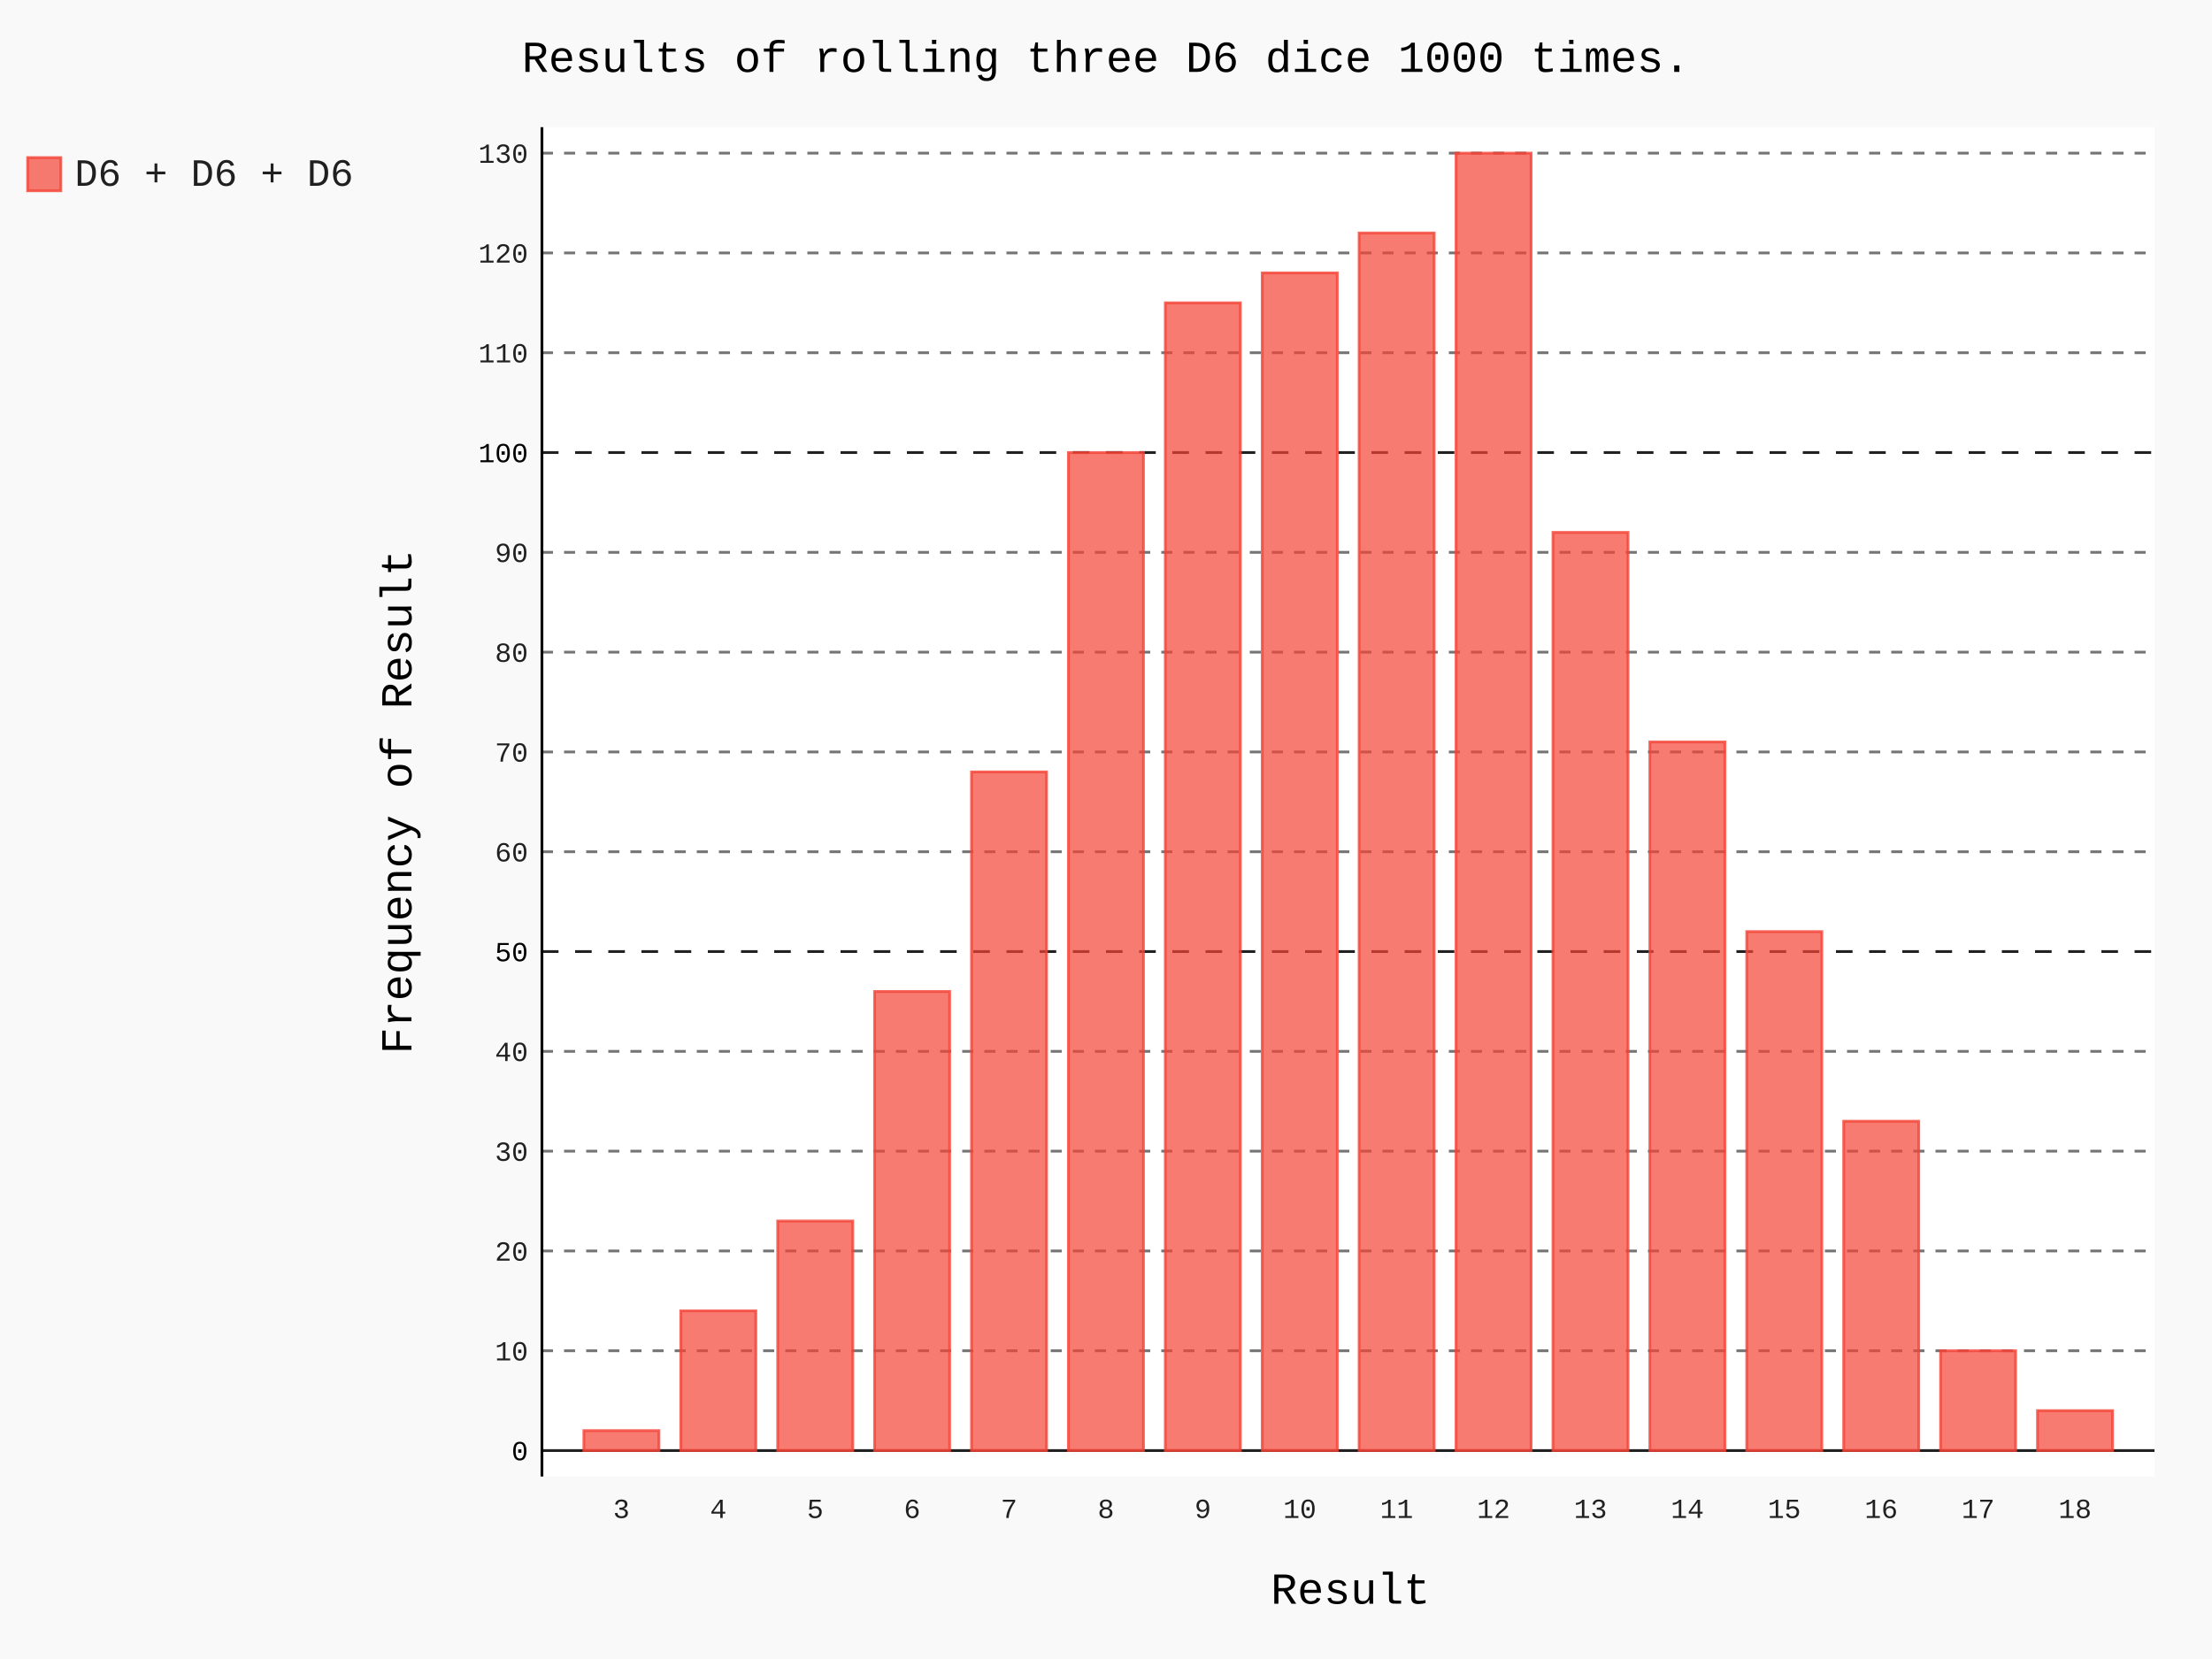
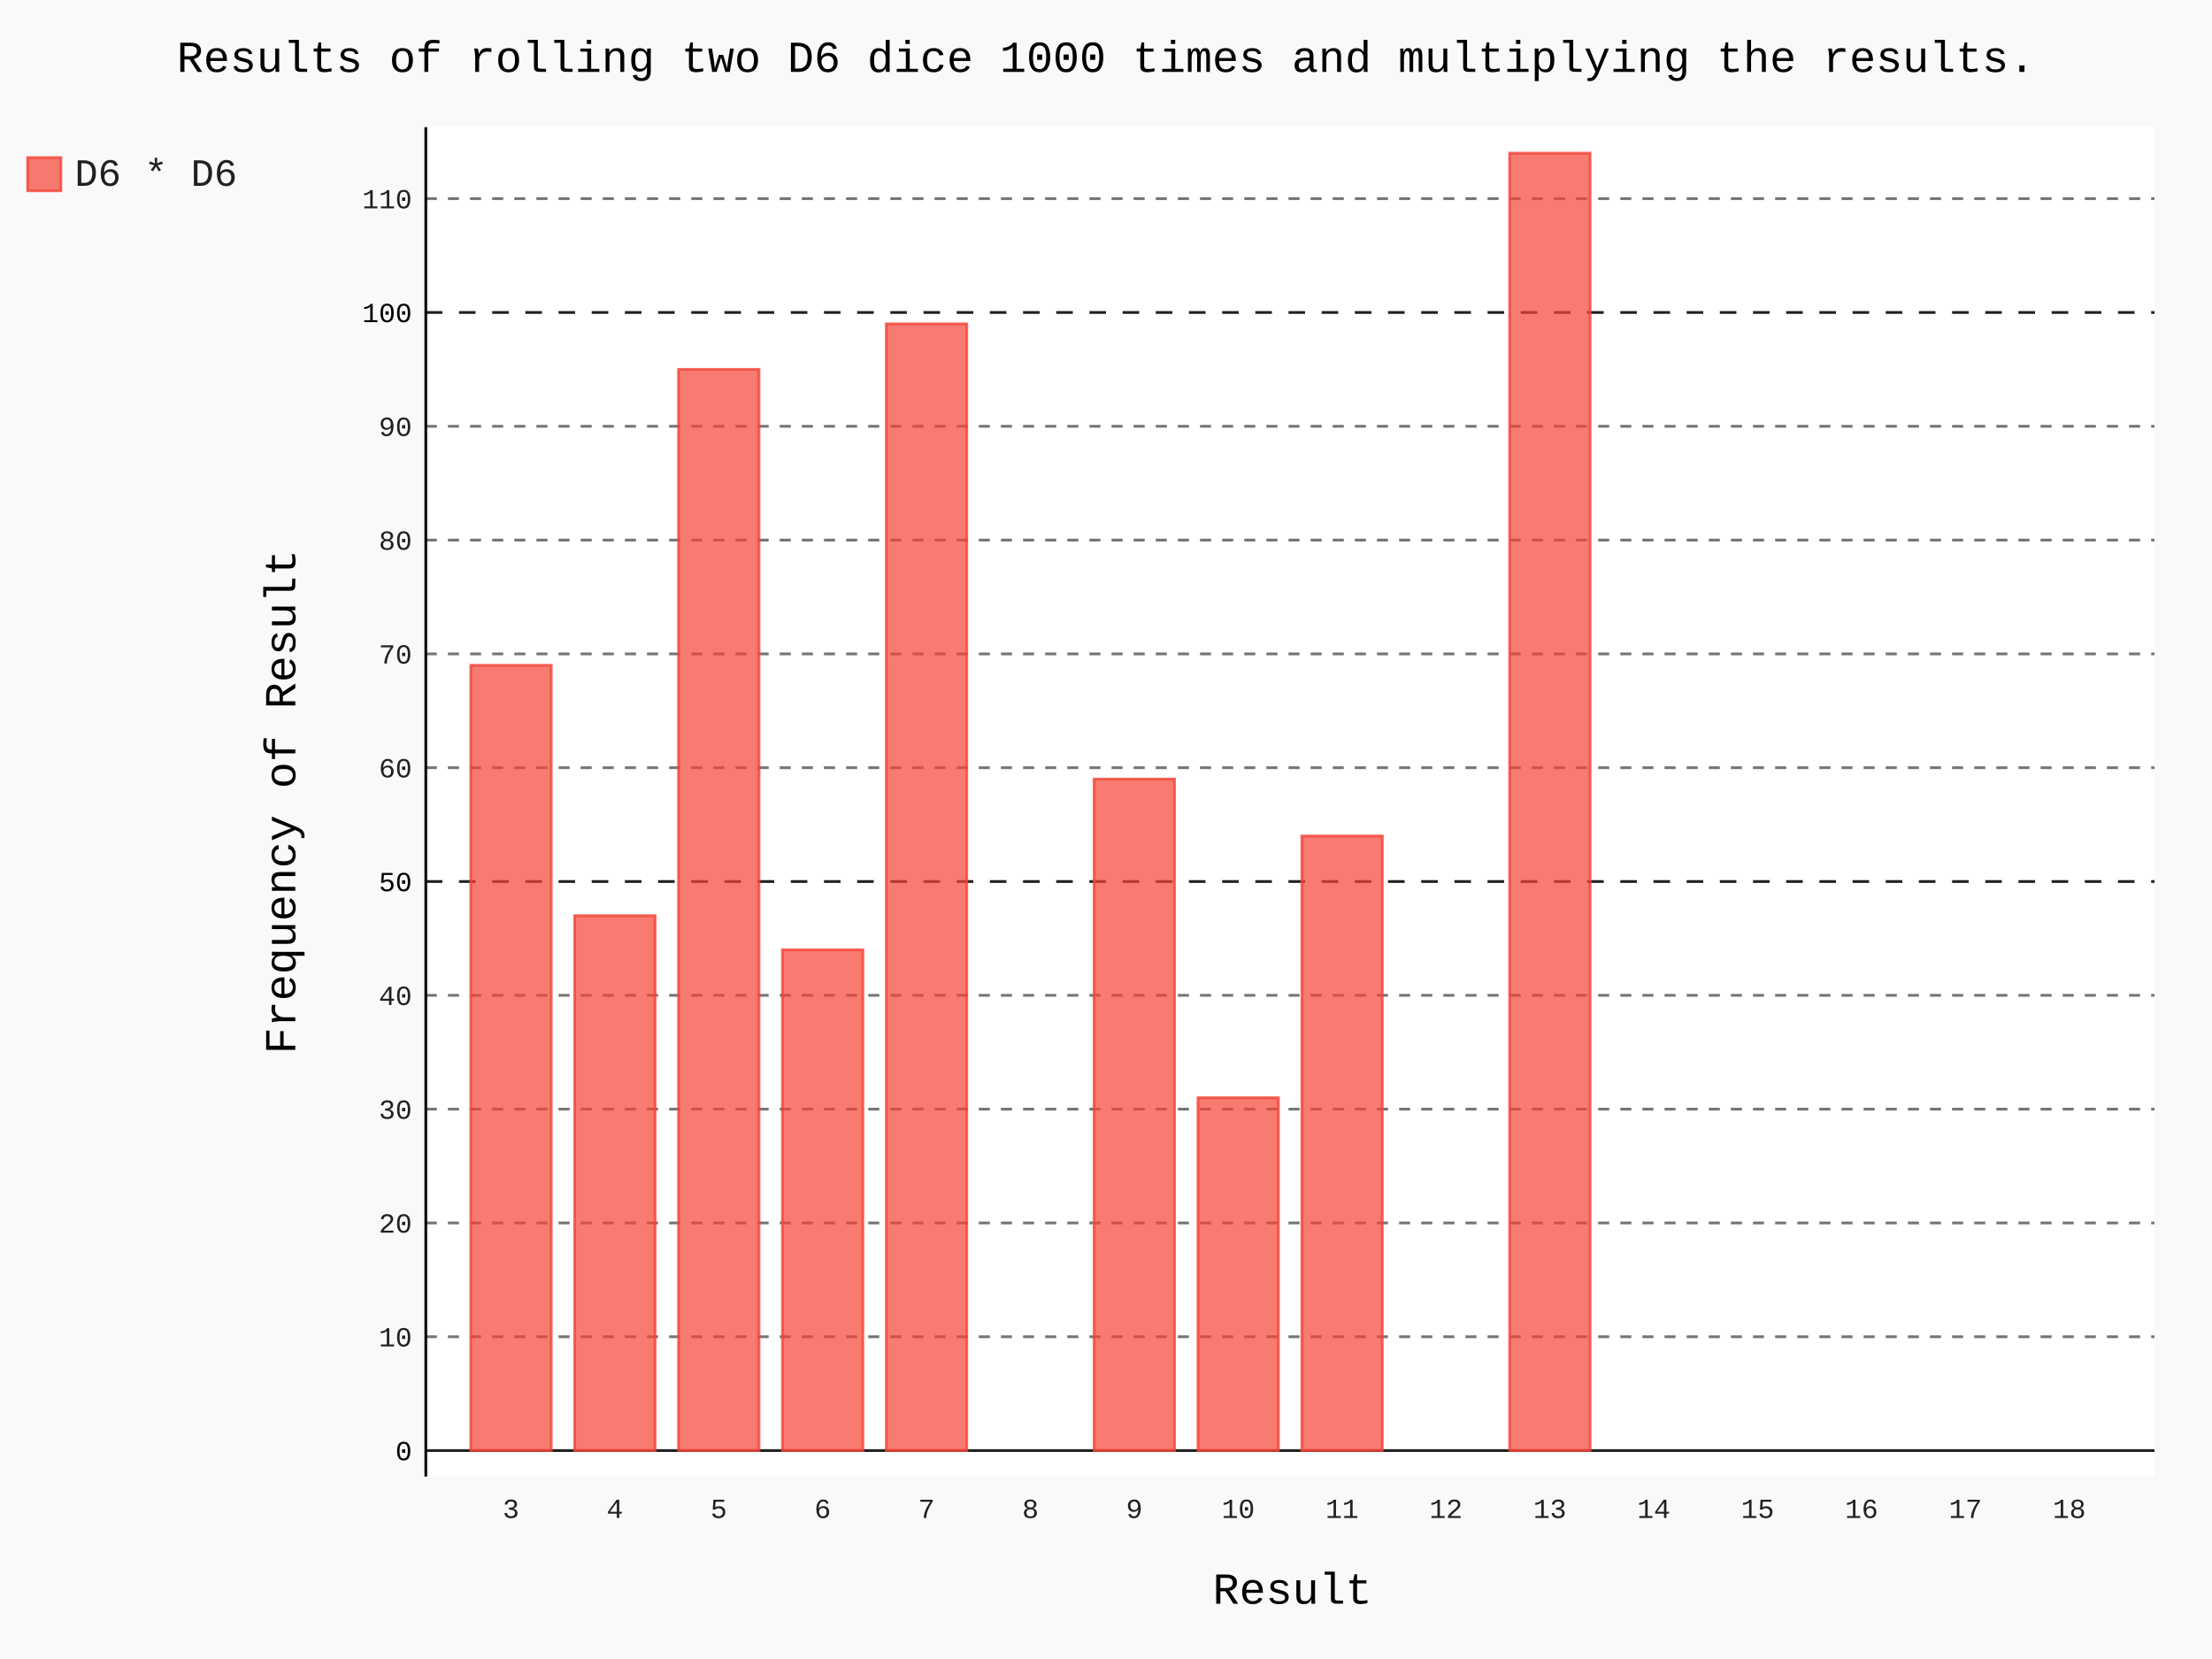
- <svg xmlns="http://www.w3.org/2000/svg" class="pygal-chart" id="chart-bdf68016-9874-4e3c-85ec-101c95ecaac1" viewBox="0 0 800 600">
+ <svg xmlns="http://www.w3.org/2000/svg" class="pygal-chart" id="chart-b8a3d83f-ff9d-4e66-9b95-14b6026eed0f" viewBox="0 0 800 600">
  <defs>
-     <style type="text/css">#chart-bdf68016-9874-4e3c-85ec-101c95ecaac1{-webkit-user-select:none;-webkit-font-smoothing:antialiased;font-family:Consolas,"Liberation Mono",Menlo,Courier,monospace}#chart-bdf68016-9874-4e3c-85ec-101c95ecaac1 .title{font-family:Consolas,"Liberation Mono",Menlo,Courier,monospace;font-size:16px}#chart-bdf68016-9874-4e3c-85ec-101c95ecaac1 .legends .legend text{font-family:Consolas,"Liberation Mono",Menlo,Courier,monospace;font-size:14px}#chart-bdf68016-9874-4e3c-85ec-101c95ecaac1 .axis text{font-family:Consolas,"Liberation Mono",Menlo,Courier,monospace;font-size:10px}#chart-bdf68016-9874-4e3c-85ec-101c95ecaac1 .axis text.major{font-family:Consolas,"Liberation Mono",Menlo,Courier,monospace;font-size:10px}#chart-bdf68016-9874-4e3c-85ec-101c95ecaac1 .text-overlay text.value{font-family:Consolas,"Liberation Mono",Menlo,Courier,monospace;font-size:16px}#chart-bdf68016-9874-4e3c-85ec-101c95ecaac1 .text-overlay text.label{font-family:Consolas,"Liberation Mono",Menlo,Courier,monospace;font-size:10px}#chart-bdf68016-9874-4e3c-85ec-101c95ecaac1 .tooltip{font-family:Consolas,"Liberation Mono",Menlo,Courier,monospace;font-size:14px}#chart-bdf68016-9874-4e3c-85ec-101c95ecaac1 text.no_data{font-family:Consolas,"Liberation Mono",Menlo,Courier,monospace;font-size:64px}
- #chart-bdf68016-9874-4e3c-85ec-101c95ecaac1{background-color:rgba(249,249,249,1)}#chart-bdf68016-9874-4e3c-85ec-101c95ecaac1 path,#chart-bdf68016-9874-4e3c-85ec-101c95ecaac1 line,#chart-bdf68016-9874-4e3c-85ec-101c95ecaac1 rect,#chart-bdf68016-9874-4e3c-85ec-101c95ecaac1 circle{-webkit-transition:150ms;-moz-transition:150ms;transition:150ms}#chart-bdf68016-9874-4e3c-85ec-101c95ecaac1 .graph &gt; .background{fill:rgba(249,249,249,1)}#chart-bdf68016-9874-4e3c-85ec-101c95ecaac1 .plot &gt; .background{fill:rgba(255,255,255,1)}#chart-bdf68016-9874-4e3c-85ec-101c95ecaac1 .graph{fill:rgba(0,0,0,.87)}#chart-bdf68016-9874-4e3c-85ec-101c95ecaac1 text.no_data{fill:rgba(0,0,0,1)}#chart-bdf68016-9874-4e3c-85ec-101c95ecaac1 .title{fill:rgba(0,0,0,1)}#chart-bdf68016-9874-4e3c-85ec-101c95ecaac1 .legends .legend text{fill:rgba(0,0,0,.87)}#chart-bdf68016-9874-4e3c-85ec-101c95ecaac1 .legends .legend:hover text{fill:rgba(0,0,0,1)}#chart-bdf68016-9874-4e3c-85ec-101c95ecaac1 .axis .line{stroke:rgba(0,0,0,1)}#chart-bdf68016-9874-4e3c-85ec-101c95ecaac1 .axis .guide.line{stroke:rgba(0,0,0,.54)}#chart-bdf68016-9874-4e3c-85ec-101c95ecaac1 .axis .major.line{stroke:rgba(0,0,0,.87)}#chart-bdf68016-9874-4e3c-85ec-101c95ecaac1 .axis text.major{fill:rgba(0,0,0,1)}#chart-bdf68016-9874-4e3c-85ec-101c95ecaac1 .axis.y .guides:hover .guide.line,#chart-bdf68016-9874-4e3c-85ec-101c95ecaac1 .line-graph .axis.x .guides:hover .guide.line,#chart-bdf68016-9874-4e3c-85ec-101c95ecaac1 .stackedline-graph .axis.x .guides:hover .guide.line,#chart-bdf68016-9874-4e3c-85ec-101c95ecaac1 .xy-graph .axis.x .guides:hover .guide.line{stroke:rgba(0,0,0,1)}#chart-bdf68016-9874-4e3c-85ec-101c95ecaac1 .axis .guides:hover text{fill:rgba(0,0,0,1)}#chart-bdf68016-9874-4e3c-85ec-101c95ecaac1 .reactive{fill-opacity:.7;stroke-opacity:.8}#chart-bdf68016-9874-4e3c-85ec-101c95ecaac1 .ci{stroke:rgba(0,0,0,.87)}#chart-bdf68016-9874-4e3c-85ec-101c95ecaac1 .reactive.active,#chart-bdf68016-9874-4e3c-85ec-101c95ecaac1 .active .reactive{fill-opacity:.8;stroke-opacity:.9;stroke-width:4}#chart-bdf68016-9874-4e3c-85ec-101c95ecaac1 .ci .reactive.active{stroke-width:1.5}#chart-bdf68016-9874-4e3c-85ec-101c95ecaac1 .series text{fill:rgba(0,0,0,1)}#chart-bdf68016-9874-4e3c-85ec-101c95ecaac1 .tooltip rect{fill:rgba(255,255,255,1);stroke:rgba(0,0,0,1);-webkit-transition:opacity 150ms;-moz-transition:opacity 150ms;transition:opacity 150ms}#chart-bdf68016-9874-4e3c-85ec-101c95ecaac1 .tooltip .label{fill:rgba(0,0,0,.87)}#chart-bdf68016-9874-4e3c-85ec-101c95ecaac1 .tooltip .label{fill:rgba(0,0,0,.87)}#chart-bdf68016-9874-4e3c-85ec-101c95ecaac1 .tooltip .legend{font-size:.8em;fill:rgba(0,0,0,.54)}#chart-bdf68016-9874-4e3c-85ec-101c95ecaac1 .tooltip .x_label{font-size:.6em;fill:rgba(0,0,0,1)}#chart-bdf68016-9874-4e3c-85ec-101c95ecaac1 .tooltip .xlink{font-size:.5em;text-decoration:underline}#chart-bdf68016-9874-4e3c-85ec-101c95ecaac1 .tooltip .value{font-size:1.5em}#chart-bdf68016-9874-4e3c-85ec-101c95ecaac1 .bound{font-size:.5em}#chart-bdf68016-9874-4e3c-85ec-101c95ecaac1 .max-value{font-size:.75em;fill:rgba(0,0,0,.54)}#chart-bdf68016-9874-4e3c-85ec-101c95ecaac1 .map-element{fill:rgba(255,255,255,1);stroke:rgba(0,0,0,.54) !important}#chart-bdf68016-9874-4e3c-85ec-101c95ecaac1 .map-element .reactive{fill-opacity:inherit;stroke-opacity:inherit}#chart-bdf68016-9874-4e3c-85ec-101c95ecaac1 .color-0,#chart-bdf68016-9874-4e3c-85ec-101c95ecaac1 .color-0 a:visited{stroke:#F44336;fill:#F44336}#chart-bdf68016-9874-4e3c-85ec-101c95ecaac1 .text-overlay .color-0 text{fill:black}
- #chart-bdf68016-9874-4e3c-85ec-101c95ecaac1 text.no_data{text-anchor:middle}#chart-bdf68016-9874-4e3c-85ec-101c95ecaac1 .guide.line{fill:none}#chart-bdf68016-9874-4e3c-85ec-101c95ecaac1 .centered{text-anchor:middle}#chart-bdf68016-9874-4e3c-85ec-101c95ecaac1 .title{text-anchor:middle}#chart-bdf68016-9874-4e3c-85ec-101c95ecaac1 .legends .legend text{fill-opacity:1}#chart-bdf68016-9874-4e3c-85ec-101c95ecaac1 .axis.x text{text-anchor:middle}#chart-bdf68016-9874-4e3c-85ec-101c95ecaac1 .axis.x:not(.web) text[transform]{text-anchor:start}#chart-bdf68016-9874-4e3c-85ec-101c95ecaac1 .axis.x:not(.web) text[transform].backwards{text-anchor:end}#chart-bdf68016-9874-4e3c-85ec-101c95ecaac1 .axis.y text{text-anchor:end}#chart-bdf68016-9874-4e3c-85ec-101c95ecaac1 .axis.y text[transform].backwards{text-anchor:start}#chart-bdf68016-9874-4e3c-85ec-101c95ecaac1 .axis.y2 text{text-anchor:start}#chart-bdf68016-9874-4e3c-85ec-101c95ecaac1 .axis.y2 text[transform].backwards{text-anchor:end}#chart-bdf68016-9874-4e3c-85ec-101c95ecaac1 .axis .guide.line{stroke-dasharray:4,4}#chart-bdf68016-9874-4e3c-85ec-101c95ecaac1 .axis .major.guide.line{stroke-dasharray:6,6}#chart-bdf68016-9874-4e3c-85ec-101c95ecaac1 .horizontal .axis.y .guide.line,#chart-bdf68016-9874-4e3c-85ec-101c95ecaac1 .horizontal .axis.y2 .guide.line,#chart-bdf68016-9874-4e3c-85ec-101c95ecaac1 .vertical .axis.x .guide.line{opacity:0}#chart-bdf68016-9874-4e3c-85ec-101c95ecaac1 .horizontal .axis.always_show .guide.line,#chart-bdf68016-9874-4e3c-85ec-101c95ecaac1 .vertical .axis.always_show .guide.line{opacity:1 !important}#chart-bdf68016-9874-4e3c-85ec-101c95ecaac1 .axis.y .guides:hover .guide.line,#chart-bdf68016-9874-4e3c-85ec-101c95ecaac1 .axis.y2 .guides:hover .guide.line,#chart-bdf68016-9874-4e3c-85ec-101c95ecaac1 .axis.x .guides:hover .guide.line{opacity:1}#chart-bdf68016-9874-4e3c-85ec-101c95ecaac1 .axis .guides:hover text{opacity:1}#chart-bdf68016-9874-4e3c-85ec-101c95ecaac1 .nofill{fill:none}#chart-bdf68016-9874-4e3c-85ec-101c95ecaac1 .subtle-fill{fill-opacity:.2}#chart-bdf68016-9874-4e3c-85ec-101c95ecaac1 .dot{stroke-width:1px;fill-opacity:1}#chart-bdf68016-9874-4e3c-85ec-101c95ecaac1 .dot.active{stroke-width:5px}#chart-bdf68016-9874-4e3c-85ec-101c95ecaac1 .dot.negative{fill:transparent}#chart-bdf68016-9874-4e3c-85ec-101c95ecaac1 text,#chart-bdf68016-9874-4e3c-85ec-101c95ecaac1 tspan{stroke:none !important}#chart-bdf68016-9874-4e3c-85ec-101c95ecaac1 .series text.active{opacity:1}#chart-bdf68016-9874-4e3c-85ec-101c95ecaac1 .tooltip rect{fill-opacity:.95;stroke-width:.5}#chart-bdf68016-9874-4e3c-85ec-101c95ecaac1 .tooltip text{fill-opacity:1}#chart-bdf68016-9874-4e3c-85ec-101c95ecaac1 .showable{visibility:hidden}#chart-bdf68016-9874-4e3c-85ec-101c95ecaac1 .showable.shown{visibility:visible}#chart-bdf68016-9874-4e3c-85ec-101c95ecaac1 .gauge-background{fill:rgba(229,229,229,1);stroke:none}#chart-bdf68016-9874-4e3c-85ec-101c95ecaac1 .bg-lines{stroke:rgba(249,249,249,1);stroke-width:2px}</style>
+     <style type="text/css">#chart-b8a3d83f-ff9d-4e66-9b95-14b6026eed0f{-webkit-user-select:none;-webkit-font-smoothing:antialiased;font-family:Consolas,"Liberation Mono",Menlo,Courier,monospace}#chart-b8a3d83f-ff9d-4e66-9b95-14b6026eed0f .title{font-family:Consolas,"Liberation Mono",Menlo,Courier,monospace;font-size:16px}#chart-b8a3d83f-ff9d-4e66-9b95-14b6026eed0f .legends .legend text{font-family:Consolas,"Liberation Mono",Menlo,Courier,monospace;font-size:14px}#chart-b8a3d83f-ff9d-4e66-9b95-14b6026eed0f .axis text{font-family:Consolas,"Liberation Mono",Menlo,Courier,monospace;font-size:10px}#chart-b8a3d83f-ff9d-4e66-9b95-14b6026eed0f .axis text.major{font-family:Consolas,"Liberation Mono",Menlo,Courier,monospace;font-size:10px}#chart-b8a3d83f-ff9d-4e66-9b95-14b6026eed0f .text-overlay text.value{font-family:Consolas,"Liberation Mono",Menlo,Courier,monospace;font-size:16px}#chart-b8a3d83f-ff9d-4e66-9b95-14b6026eed0f .text-overlay text.label{font-family:Consolas,"Liberation Mono",Menlo,Courier,monospace;font-size:10px}#chart-b8a3d83f-ff9d-4e66-9b95-14b6026eed0f .tooltip{font-family:Consolas,"Liberation Mono",Menlo,Courier,monospace;font-size:14px}#chart-b8a3d83f-ff9d-4e66-9b95-14b6026eed0f text.no_data{font-family:Consolas,"Liberation Mono",Menlo,Courier,monospace;font-size:64px}
+ #chart-b8a3d83f-ff9d-4e66-9b95-14b6026eed0f{background-color:rgba(249,249,249,1)}#chart-b8a3d83f-ff9d-4e66-9b95-14b6026eed0f path,#chart-b8a3d83f-ff9d-4e66-9b95-14b6026eed0f line,#chart-b8a3d83f-ff9d-4e66-9b95-14b6026eed0f rect,#chart-b8a3d83f-ff9d-4e66-9b95-14b6026eed0f circle{-webkit-transition:150ms;-moz-transition:150ms;transition:150ms}#chart-b8a3d83f-ff9d-4e66-9b95-14b6026eed0f .graph &gt; .background{fill:rgba(249,249,249,1)}#chart-b8a3d83f-ff9d-4e66-9b95-14b6026eed0f .plot &gt; .background{fill:rgba(255,255,255,1)}#chart-b8a3d83f-ff9d-4e66-9b95-14b6026eed0f .graph{fill:rgba(0,0,0,.87)}#chart-b8a3d83f-ff9d-4e66-9b95-14b6026eed0f text.no_data{fill:rgba(0,0,0,1)}#chart-b8a3d83f-ff9d-4e66-9b95-14b6026eed0f .title{fill:rgba(0,0,0,1)}#chart-b8a3d83f-ff9d-4e66-9b95-14b6026eed0f .legends .legend text{fill:rgba(0,0,0,.87)}#chart-b8a3d83f-ff9d-4e66-9b95-14b6026eed0f .legends .legend:hover text{fill:rgba(0,0,0,1)}#chart-b8a3d83f-ff9d-4e66-9b95-14b6026eed0f .axis .line{stroke:rgba(0,0,0,1)}#chart-b8a3d83f-ff9d-4e66-9b95-14b6026eed0f .axis .guide.line{stroke:rgba(0,0,0,.54)}#chart-b8a3d83f-ff9d-4e66-9b95-14b6026eed0f .axis .major.line{stroke:rgba(0,0,0,.87)}#chart-b8a3d83f-ff9d-4e66-9b95-14b6026eed0f .axis text.major{fill:rgba(0,0,0,1)}#chart-b8a3d83f-ff9d-4e66-9b95-14b6026eed0f .axis.y .guides:hover .guide.line,#chart-b8a3d83f-ff9d-4e66-9b95-14b6026eed0f .line-graph .axis.x .guides:hover .guide.line,#chart-b8a3d83f-ff9d-4e66-9b95-14b6026eed0f .stackedline-graph .axis.x .guides:hover .guide.line,#chart-b8a3d83f-ff9d-4e66-9b95-14b6026eed0f .xy-graph .axis.x .guides:hover .guide.line{stroke:rgba(0,0,0,1)}#chart-b8a3d83f-ff9d-4e66-9b95-14b6026eed0f .axis .guides:hover text{fill:rgba(0,0,0,1)}#chart-b8a3d83f-ff9d-4e66-9b95-14b6026eed0f .reactive{fill-opacity:.7;stroke-opacity:.8}#chart-b8a3d83f-ff9d-4e66-9b95-14b6026eed0f .ci{stroke:rgba(0,0,0,.87)}#chart-b8a3d83f-ff9d-4e66-9b95-14b6026eed0f .reactive.active,#chart-b8a3d83f-ff9d-4e66-9b95-14b6026eed0f .active .reactive{fill-opacity:.8;stroke-opacity:.9;stroke-width:4}#chart-b8a3d83f-ff9d-4e66-9b95-14b6026eed0f .ci .reactive.active{stroke-width:1.5}#chart-b8a3d83f-ff9d-4e66-9b95-14b6026eed0f .series text{fill:rgba(0,0,0,1)}#chart-b8a3d83f-ff9d-4e66-9b95-14b6026eed0f .tooltip rect{fill:rgba(255,255,255,1);stroke:rgba(0,0,0,1);-webkit-transition:opacity 150ms;-moz-transition:opacity 150ms;transition:opacity 150ms}#chart-b8a3d83f-ff9d-4e66-9b95-14b6026eed0f .tooltip .label{fill:rgba(0,0,0,.87)}#chart-b8a3d83f-ff9d-4e66-9b95-14b6026eed0f .tooltip .label{fill:rgba(0,0,0,.87)}#chart-b8a3d83f-ff9d-4e66-9b95-14b6026eed0f .tooltip .legend{font-size:.8em;fill:rgba(0,0,0,.54)}#chart-b8a3d83f-ff9d-4e66-9b95-14b6026eed0f .tooltip .x_label{font-size:.6em;fill:rgba(0,0,0,1)}#chart-b8a3d83f-ff9d-4e66-9b95-14b6026eed0f .tooltip .xlink{font-size:.5em;text-decoration:underline}#chart-b8a3d83f-ff9d-4e66-9b95-14b6026eed0f .tooltip .value{font-size:1.5em}#chart-b8a3d83f-ff9d-4e66-9b95-14b6026eed0f .bound{font-size:.5em}#chart-b8a3d83f-ff9d-4e66-9b95-14b6026eed0f .max-value{font-size:.75em;fill:rgba(0,0,0,.54)}#chart-b8a3d83f-ff9d-4e66-9b95-14b6026eed0f .map-element{fill:rgba(255,255,255,1);stroke:rgba(0,0,0,.54) !important}#chart-b8a3d83f-ff9d-4e66-9b95-14b6026eed0f .map-element .reactive{fill-opacity:inherit;stroke-opacity:inherit}#chart-b8a3d83f-ff9d-4e66-9b95-14b6026eed0f .color-0,#chart-b8a3d83f-ff9d-4e66-9b95-14b6026eed0f .color-0 a:visited{stroke:#F44336;fill:#F44336}#chart-b8a3d83f-ff9d-4e66-9b95-14b6026eed0f .text-overlay .color-0 text{fill:black}
+ #chart-b8a3d83f-ff9d-4e66-9b95-14b6026eed0f text.no_data{text-anchor:middle}#chart-b8a3d83f-ff9d-4e66-9b95-14b6026eed0f .guide.line{fill:none}#chart-b8a3d83f-ff9d-4e66-9b95-14b6026eed0f .centered{text-anchor:middle}#chart-b8a3d83f-ff9d-4e66-9b95-14b6026eed0f .title{text-anchor:middle}#chart-b8a3d83f-ff9d-4e66-9b95-14b6026eed0f .legends .legend text{fill-opacity:1}#chart-b8a3d83f-ff9d-4e66-9b95-14b6026eed0f .axis.x text{text-anchor:middle}#chart-b8a3d83f-ff9d-4e66-9b95-14b6026eed0f .axis.x:not(.web) text[transform]{text-anchor:start}#chart-b8a3d83f-ff9d-4e66-9b95-14b6026eed0f .axis.x:not(.web) text[transform].backwards{text-anchor:end}#chart-b8a3d83f-ff9d-4e66-9b95-14b6026eed0f .axis.y text{text-anchor:end}#chart-b8a3d83f-ff9d-4e66-9b95-14b6026eed0f .axis.y text[transform].backwards{text-anchor:start}#chart-b8a3d83f-ff9d-4e66-9b95-14b6026eed0f .axis.y2 text{text-anchor:start}#chart-b8a3d83f-ff9d-4e66-9b95-14b6026eed0f .axis.y2 text[transform].backwards{text-anchor:end}#chart-b8a3d83f-ff9d-4e66-9b95-14b6026eed0f .axis .guide.line{stroke-dasharray:4,4}#chart-b8a3d83f-ff9d-4e66-9b95-14b6026eed0f .axis .major.guide.line{stroke-dasharray:6,6}#chart-b8a3d83f-ff9d-4e66-9b95-14b6026eed0f .horizontal .axis.y .guide.line,#chart-b8a3d83f-ff9d-4e66-9b95-14b6026eed0f .horizontal .axis.y2 .guide.line,#chart-b8a3d83f-ff9d-4e66-9b95-14b6026eed0f .vertical .axis.x .guide.line{opacity:0}#chart-b8a3d83f-ff9d-4e66-9b95-14b6026eed0f .horizontal .axis.always_show .guide.line,#chart-b8a3d83f-ff9d-4e66-9b95-14b6026eed0f .vertical .axis.always_show .guide.line{opacity:1 !important}#chart-b8a3d83f-ff9d-4e66-9b95-14b6026eed0f .axis.y .guides:hover .guide.line,#chart-b8a3d83f-ff9d-4e66-9b95-14b6026eed0f .axis.y2 .guides:hover .guide.line,#chart-b8a3d83f-ff9d-4e66-9b95-14b6026eed0f .axis.x .guides:hover .guide.line{opacity:1}#chart-b8a3d83f-ff9d-4e66-9b95-14b6026eed0f .axis .guides:hover text{opacity:1}#chart-b8a3d83f-ff9d-4e66-9b95-14b6026eed0f .nofill{fill:none}#chart-b8a3d83f-ff9d-4e66-9b95-14b6026eed0f .subtle-fill{fill-opacity:.2}#chart-b8a3d83f-ff9d-4e66-9b95-14b6026eed0f .dot{stroke-width:1px;fill-opacity:1}#chart-b8a3d83f-ff9d-4e66-9b95-14b6026eed0f .dot.active{stroke-width:5px}#chart-b8a3d83f-ff9d-4e66-9b95-14b6026eed0f .dot.negative{fill:transparent}#chart-b8a3d83f-ff9d-4e66-9b95-14b6026eed0f text,#chart-b8a3d83f-ff9d-4e66-9b95-14b6026eed0f tspan{stroke:none !important}#chart-b8a3d83f-ff9d-4e66-9b95-14b6026eed0f .series text.active{opacity:1}#chart-b8a3d83f-ff9d-4e66-9b95-14b6026eed0f .tooltip rect{fill-opacity:.95;stroke-width:.5}#chart-b8a3d83f-ff9d-4e66-9b95-14b6026eed0f .tooltip text{fill-opacity:1}#chart-b8a3d83f-ff9d-4e66-9b95-14b6026eed0f .showable{visibility:hidden}#chart-b8a3d83f-ff9d-4e66-9b95-14b6026eed0f .showable.shown{visibility:visible}#chart-b8a3d83f-ff9d-4e66-9b95-14b6026eed0f .gauge-background{fill:rgba(229,229,229,1);stroke:none}#chart-b8a3d83f-ff9d-4e66-9b95-14b6026eed0f .bg-lines{stroke:rgba(249,249,249,1);stroke-width:2px}</style>
  </defs>
  <g class="graph bar-graph vertical">
    <rect class="background" height="600" width="800" x="0" y="0" />
-     <g class="plot" transform="translate(196, 46)">
-       <rect class="background" height="488" width="583.2" x="0" y="0" />
+     <g class="plot" transform="translate(154, 46)">
+       <rect class="background" height="488" width="625.2" x="0" y="0" />
      <g class="axis y always_show">
        <g class="guides">
-           <path class="axis major line" d="M0 478.615 h583.2" />
+           <path class="axis major line" d="M0 478.615 h625.2" />
          <text class="major" x="-5" y="482.115">0</text>
        </g>
        <g class="guides">
-           <path class="guide line" d="M0 442.521 h583.2" />
-           <text class="" x="-5" y="446.021">10</text>
+           <path class="guide line" d="M0 437.455 h625.2" />
+           <text class="" x="-5" y="440.955">10</text>
        </g>
        <g class="guides">
-           <path class="guide line" d="M0 406.426 h583.2" />
-           <text class="" x="-5" y="409.926">20</text>
+           <path class="guide line" d="M0 396.294 h625.2" />
+           <text class="" x="-5" y="399.794">20</text>
        </g>
        <g class="guides">
-           <path class="guide line" d="M0 370.331 h583.2" />
-           <text class="" x="-5" y="373.831">30</text>
+           <path class="guide line" d="M0 355.134 h625.2" />
+           <text class="" x="-5" y="358.634">30</text>
        </g>
        <g class="guides">
-           <path class="guide line" d="M0 334.237 h583.2" />
-           <text class="" x="-5" y="337.737">40</text>
+           <path class="guide line" d="M0 313.973 h625.2" />
+           <text class="" x="-5" y="317.473">40</text>
        </g>
        <g class="guides">
-           <path class="major guide line" d="M0 298.142 h583.2" />
-           <text class="major" x="-5" y="301.642">50</text>
+           <path class="major guide line" d="M0 272.812 h625.2" />
+           <text class="major" x="-5" y="276.312">50</text>
        </g>
        <g class="guides">
-           <path class="guide line" d="M0 262.047 h583.2" />
-           <text class="" x="-5" y="265.547">60</text>
+           <path class="guide line" d="M0 231.652 h625.2" />
+           <text class="" x="-5" y="235.152">60</text>
        </g>
        <g class="guides">
-           <path class="guide line" d="M0 225.953 h583.2" />
-           <text class="" x="-5" y="229.453">70</text>
+           <path class="guide line" d="M0 190.491 h625.2" />
+           <text class="" x="-5" y="193.991">70</text>
        </g>
        <g class="guides">
-           <path class="guide line" d="M0 189.858 h583.2" />
-           <text class="" x="-5" y="193.358">80</text>
+           <path class="guide line" d="M0 149.331 h625.2" />
+           <text class="" x="-5" y="152.831">80</text>
        </g>
        <g class="guides">
-           <path class="guide line" d="M0 153.763 h583.2" />
-           <text class="" x="-5" y="157.263">90</text>
+           <path class="guide line" d="M0 108.17 h625.2" />
+           <text class="" x="-5" y="111.67">90</text>
        </g>
        <g class="guides">
-           <path class="major guide line" d="M0 117.669 h583.2" />
-           <text class="major" x="-5" y="121.169">100</text>
+           <path class="major guide line" d="M0 67.009 h625.2" />
+           <text class="major" x="-5" y="70.509">100</text>
        </g>
        <g class="guides">
-           <path class="guide line" d="M0 81.574 h583.2" />
-           <text class="" x="-5" y="85.074">110</text>
-         </g>
-         <g class="guides">
-           <path class="guide line" d="M0 45.479 h583.2" />
-           <text class="" x="-5" y="48.979">120</text>
-         </g>
-         <g class="guides">
-           <path class="guide line" d="M0 9.385 h583.2" />
-           <text class="" x="-5" y="12.885">130</text>
+           <path class="guide line" d="M0 25.849 h625.2" />
+           <text class="" x="-5" y="29.349">110</text>
        </g>
      </g>
      <g class="axis x">
        <path class="line" d="M0 0 v488" />
        <g class="guides">
-           <path class="guide line" d="M28.739 0 v488" />
-           <text class="" x="28.739" y="503.0">3</text>
+           <path class="guide line" d="M30.809 0 v488" />
+           <text class="" x="30.809" y="503.0">3</text>
        </g>
        <g class="guides">
-           <path class="guide line" d="M63.788 0 v488" />
-           <text class="" x="63.788" y="503.0">4</text>
+           <path class="guide line" d="M68.381 0 v488" />
+           <text class="" x="68.381" y="503.0">4</text>
        </g>
        <g class="guides">
-           <path class="guide line" d="M98.836 0 v488" />
-           <text class="" x="98.836" y="503.0">5</text>
+           <path class="guide line" d="M105.953 0 v488" />
+           <text class="" x="105.953" y="503.0">5</text>
        </g>
        <g class="guides">
-           <path class="guide line" d="M133.884 0 v488" />
-           <text class="" x="133.884" y="503.0">6</text>
+           <path class="guide line" d="M143.525 0 v488" />
+           <text class="" x="143.525" y="503.0">6</text>
        </g>
        <g class="guides">
-           <path class="guide line" d="M168.932 0 v488" />
-           <text class="" x="168.932" y="503.0">7</text>
+           <path class="guide line" d="M181.098 0 v488" />
+           <text class="" x="181.098" y="503.0">7</text>
        </g>
        <g class="guides">
-           <path class="guide line" d="M203.98 0 v488" />
-           <text class="" x="203.98" y="503.0">8</text>
+           <path class="guide line" d="M218.67 0 v488" />
+           <text class="" x="218.67" y="503.0">8</text>
        </g>
        <g class="guides">
-           <path class="guide line" d="M239.028 0 v488" />
-           <text class="" x="239.028" y="503.0">9</text>
+           <path class="guide line" d="M256.242 0 v488" />
+           <text class="" x="256.242" y="503.0">9</text>
        </g>
        <g class="guides">
-           <path class="guide line" d="M274.076 0 v488" />
-           <text class="" x="274.076" y="503.0">10</text>
+           <path class="guide line" d="M293.814 0 v488" />
+           <text class="" x="293.814" y="503.0">10</text>
        </g>
        <g class="guides">
-           <path class="guide line" d="M309.124 0 v488" />
-           <text class="" x="309.124" y="503.0">11</text>
+           <path class="guide line" d="M331.386 0 v488" />
+           <text class="" x="331.386" y="503.0">11</text>
        </g>
        <g class="guides">
-           <path class="guide line" d="M344.172 0 v488" />
-           <text class="" x="344.172" y="503.0">12</text>
+           <path class="guide line" d="M368.958 0 v488" />
+           <text class="" x="368.958" y="503.0">12</text>
        </g>
        <g class="guides">
-           <path class="guide line" d="M379.22 0 v488" />
-           <text class="" x="379.22" y="503.0">13</text>
+           <path class="guide line" d="M406.53 0 v488" />
+           <text class="" x="406.53" y="503.0">13</text>
        </g>
        <g class="guides">
-           <path class="guide line" d="M414.268 0 v488" />
-           <text class="" x="414.268" y="503.0">14</text>
+           <path class="guide line" d="M444.102 0 v488" />
+           <text class="" x="444.102" y="503.0">14</text>
        </g>
        <g class="guides">
-           <path class="guide line" d="M449.316 0 v488" />
-           <text class="" x="449.316" y="503.0">15</text>
+           <path class="guide line" d="M481.675 0 v488" />
+           <text class="" x="481.675" y="503.0">15</text>
        </g>
        <g class="guides">
-           <path class="guide line" d="M484.364 0 v488" />
-           <text class="" x="484.364" y="503.0">16</text>
+           <path class="guide line" d="M519.247 0 v488" />
+           <text class="" x="519.247" y="503.0">16</text>
        </g>
        <g class="guides">
-           <path class="guide line" d="M519.413 0 v488" />
-           <text class="" x="519.413" y="503.0">17</text>
+           <path class="guide line" d="M556.819 0 v488" />
+           <text class="" x="556.819" y="503.0">17</text>
        </g>
        <g class="guides">
-           <path class="guide line" d="M554.461 0 v488" />
-           <text class="" x="554.461" y="503.0">18</text>
+           <path class="guide line" d="M594.391 0 v488" />
+           <text class="" x="594.391" y="503.0">18</text>
        </g>
      </g>
      <g class="series serie-0 color-0">
        <g class="bars">
          <g class="bar">
-             <rect class="rect reactive tooltip-trigger" height="7.219" rx="0" ry="0" width="27.141" x="15.169" y="471.396" />
+             <rect class="rect reactive tooltip-trigger" height="284.008" rx="0" ry="0" width="29.096" x="16.261" y="194.607" />
          </g>
          <g class="bar">
-             <rect class="rect reactive tooltip-trigger" height="50.533" rx="0" ry="0" width="27.141" x="50.217" y="428.083" />
+             <rect class="rect reactive tooltip-trigger" height="193.455" rx="0" ry="0" width="29.096" x="53.833" y="285.161" />
          </g>
          <g class="bar">
-             <rect class="rect reactive tooltip-trigger" height="83.018" rx="0" ry="0" width="27.141" x="85.265" y="395.598" />
+             <rect class="rect reactive tooltip-trigger" height="391.026" rx="0" ry="0" width="29.096" x="91.405" y="87.59" />
          </g>
          <g class="bar">
-             <rect class="rect reactive tooltip-trigger" height="166.036" rx="0" ry="0" width="27.141" x="120.313" y="312.58" />
+             <rect class="rect reactive tooltip-trigger" height="181.107" rx="0" ry="0" width="29.096" x="128.978" y="297.509" />
          </g>
          <g class="bar">
-             <rect class="rect reactive tooltip-trigger" height="245.444" rx="0" ry="0" width="27.141" x="155.361" y="233.172" />
+             <rect class="rect reactive tooltip-trigger" height="407.49" rx="0" ry="0" width="29.096" x="166.55" y="71.126" />
          </g>
          <g class="bar">
-             <rect class="rect reactive tooltip-trigger" height="360.947" rx="0" ry="0" width="27.141" x="190.409" y="117.669" />
+             <rect class="rect reactive tooltip-trigger" height="0.0" rx="0" ry="0" width="29.096" x="204.122" y="478.615" />
          </g>
          <g class="bar">
-             <rect class="rect reactive tooltip-trigger" height="415.089" rx="0" ry="0" width="27.141" x="225.457" y="63.527" />
+             <rect class="rect reactive tooltip-trigger" height="242.848" rx="0" ry="0" width="29.096" x="241.694" y="235.768" />
          </g>
          <g class="bar">
-             <rect class="rect reactive tooltip-trigger" height="425.917" rx="0" ry="0" width="27.141" x="260.505" y="52.698" />
+             <rect class="rect reactive tooltip-trigger" height="127.598" rx="0" ry="0" width="29.096" x="279.266" y="351.018" />
          </g>
          <g class="bar">
-             <rect class="rect reactive tooltip-trigger" height="440.355" rx="0" ry="0" width="27.141" x="295.553" y="38.26" />
+             <rect class="rect reactive tooltip-trigger" height="222.267" rx="0" ry="0" width="29.096" x="316.838" y="256.348" />
          </g>
          <g class="bar">
-             <rect class="rect reactive tooltip-trigger" height="469.231" rx="0" ry="0" width="27.141" x="330.602" y="9.385" />
+             <rect class="rect reactive tooltip-trigger" height="0.0" rx="0" ry="0" width="29.096" x="354.41" y="478.615" />
          </g>
          <g class="bar">
-             <rect class="rect reactive tooltip-trigger" height="332.071" rx="0" ry="0" width="27.141" x="365.65" y="146.544" />
-           </g>
-           <g class="bar">
-             <rect class="rect reactive tooltip-trigger" height="256.272" rx="0" ry="0" width="27.141" x="400.698" y="222.343" />
-           </g>
-           <g class="bar">
-             <rect class="rect reactive tooltip-trigger" height="187.692" rx="0" ry="0" width="27.141" x="435.746" y="290.923" />
-           </g>
-           <g class="bar">
-             <rect class="rect reactive tooltip-trigger" height="119.112" rx="0" ry="0" width="27.141" x="470.794" y="359.503" />
-           </g>
-           <g class="bar">
-             <rect class="rect reactive tooltip-trigger" height="36.095" rx="0" ry="0" width="27.141" x="505.842" y="442.521" />
-           </g>
-           <g class="bar">
-             <rect class="rect reactive tooltip-trigger" height="14.438" rx="0" ry="0" width="27.141" x="540.89" y="464.178" />
+             <rect class="rect reactive tooltip-trigger" height="469.231" rx="0" ry="0" width="29.096" x="391.982" y="9.385" />
          </g>
        </g>
      </g>
    </g>
    <g class="titles">
-       <text class="title plot_title" x="400.0" y="26">Results of rolling three D6 dice 1000 times.</text>
-       <text class="title" x="488.4" y="580">Result</text>
-       <text class="title" transform="rotate(-90 122.8 290)" x="122.8" y="316.0">Frequency of Result</text>
+       <text class="title plot_title" x="400.0" y="26">Results of rolling two D6 dice 1000 times and multiplying the results.</text>
+       <text class="title" x="467.4" y="580">Result</text>
+       <text class="title" transform="rotate(-90 80.8 290)" x="80.8" y="316.0">Frequency of Result</text>
    </g>
-     <g class="plot overlay" transform="translate(196, 46)">
+     <g class="plot overlay" transform="translate(154, 46)">
      <g class="series serie-0 color-0" />
    </g>
-     <g class="plot text-overlay" transform="translate(196, 46)">
+     <g class="plot text-overlay" transform="translate(154, 46)">
      <g class="series serie-0 color-0" />
    </g>
-     <g class="plot tooltip-overlay" transform="translate(196, 46)">
+     <g class="plot tooltip-overlay" transform="translate(154, 46)">
      <g class="tooltip" style="opacity: 0" transform="translate(0 0)">
        <rect class="tooltip-box" height="0" rx="0" ry="0" width="0" />
        <g class="text" />
      </g>
    </g>
    <g class="legends" transform="translate(10, 56)">
      <g class="legend reactive activate-serie" id="activate-serie-0">
        <rect class="color-0 reactive" height="12" width="12" x="0.0" y="1.0" />
-         <text x="17.0" y="11.2">D6 + D6 + D6</text>
+         <text x="17.0" y="11.2">D6 * D6</text>
      </g>
    </g>
    <g class="legends" transform="translate(790, 56)" />
  </g>
</svg>
